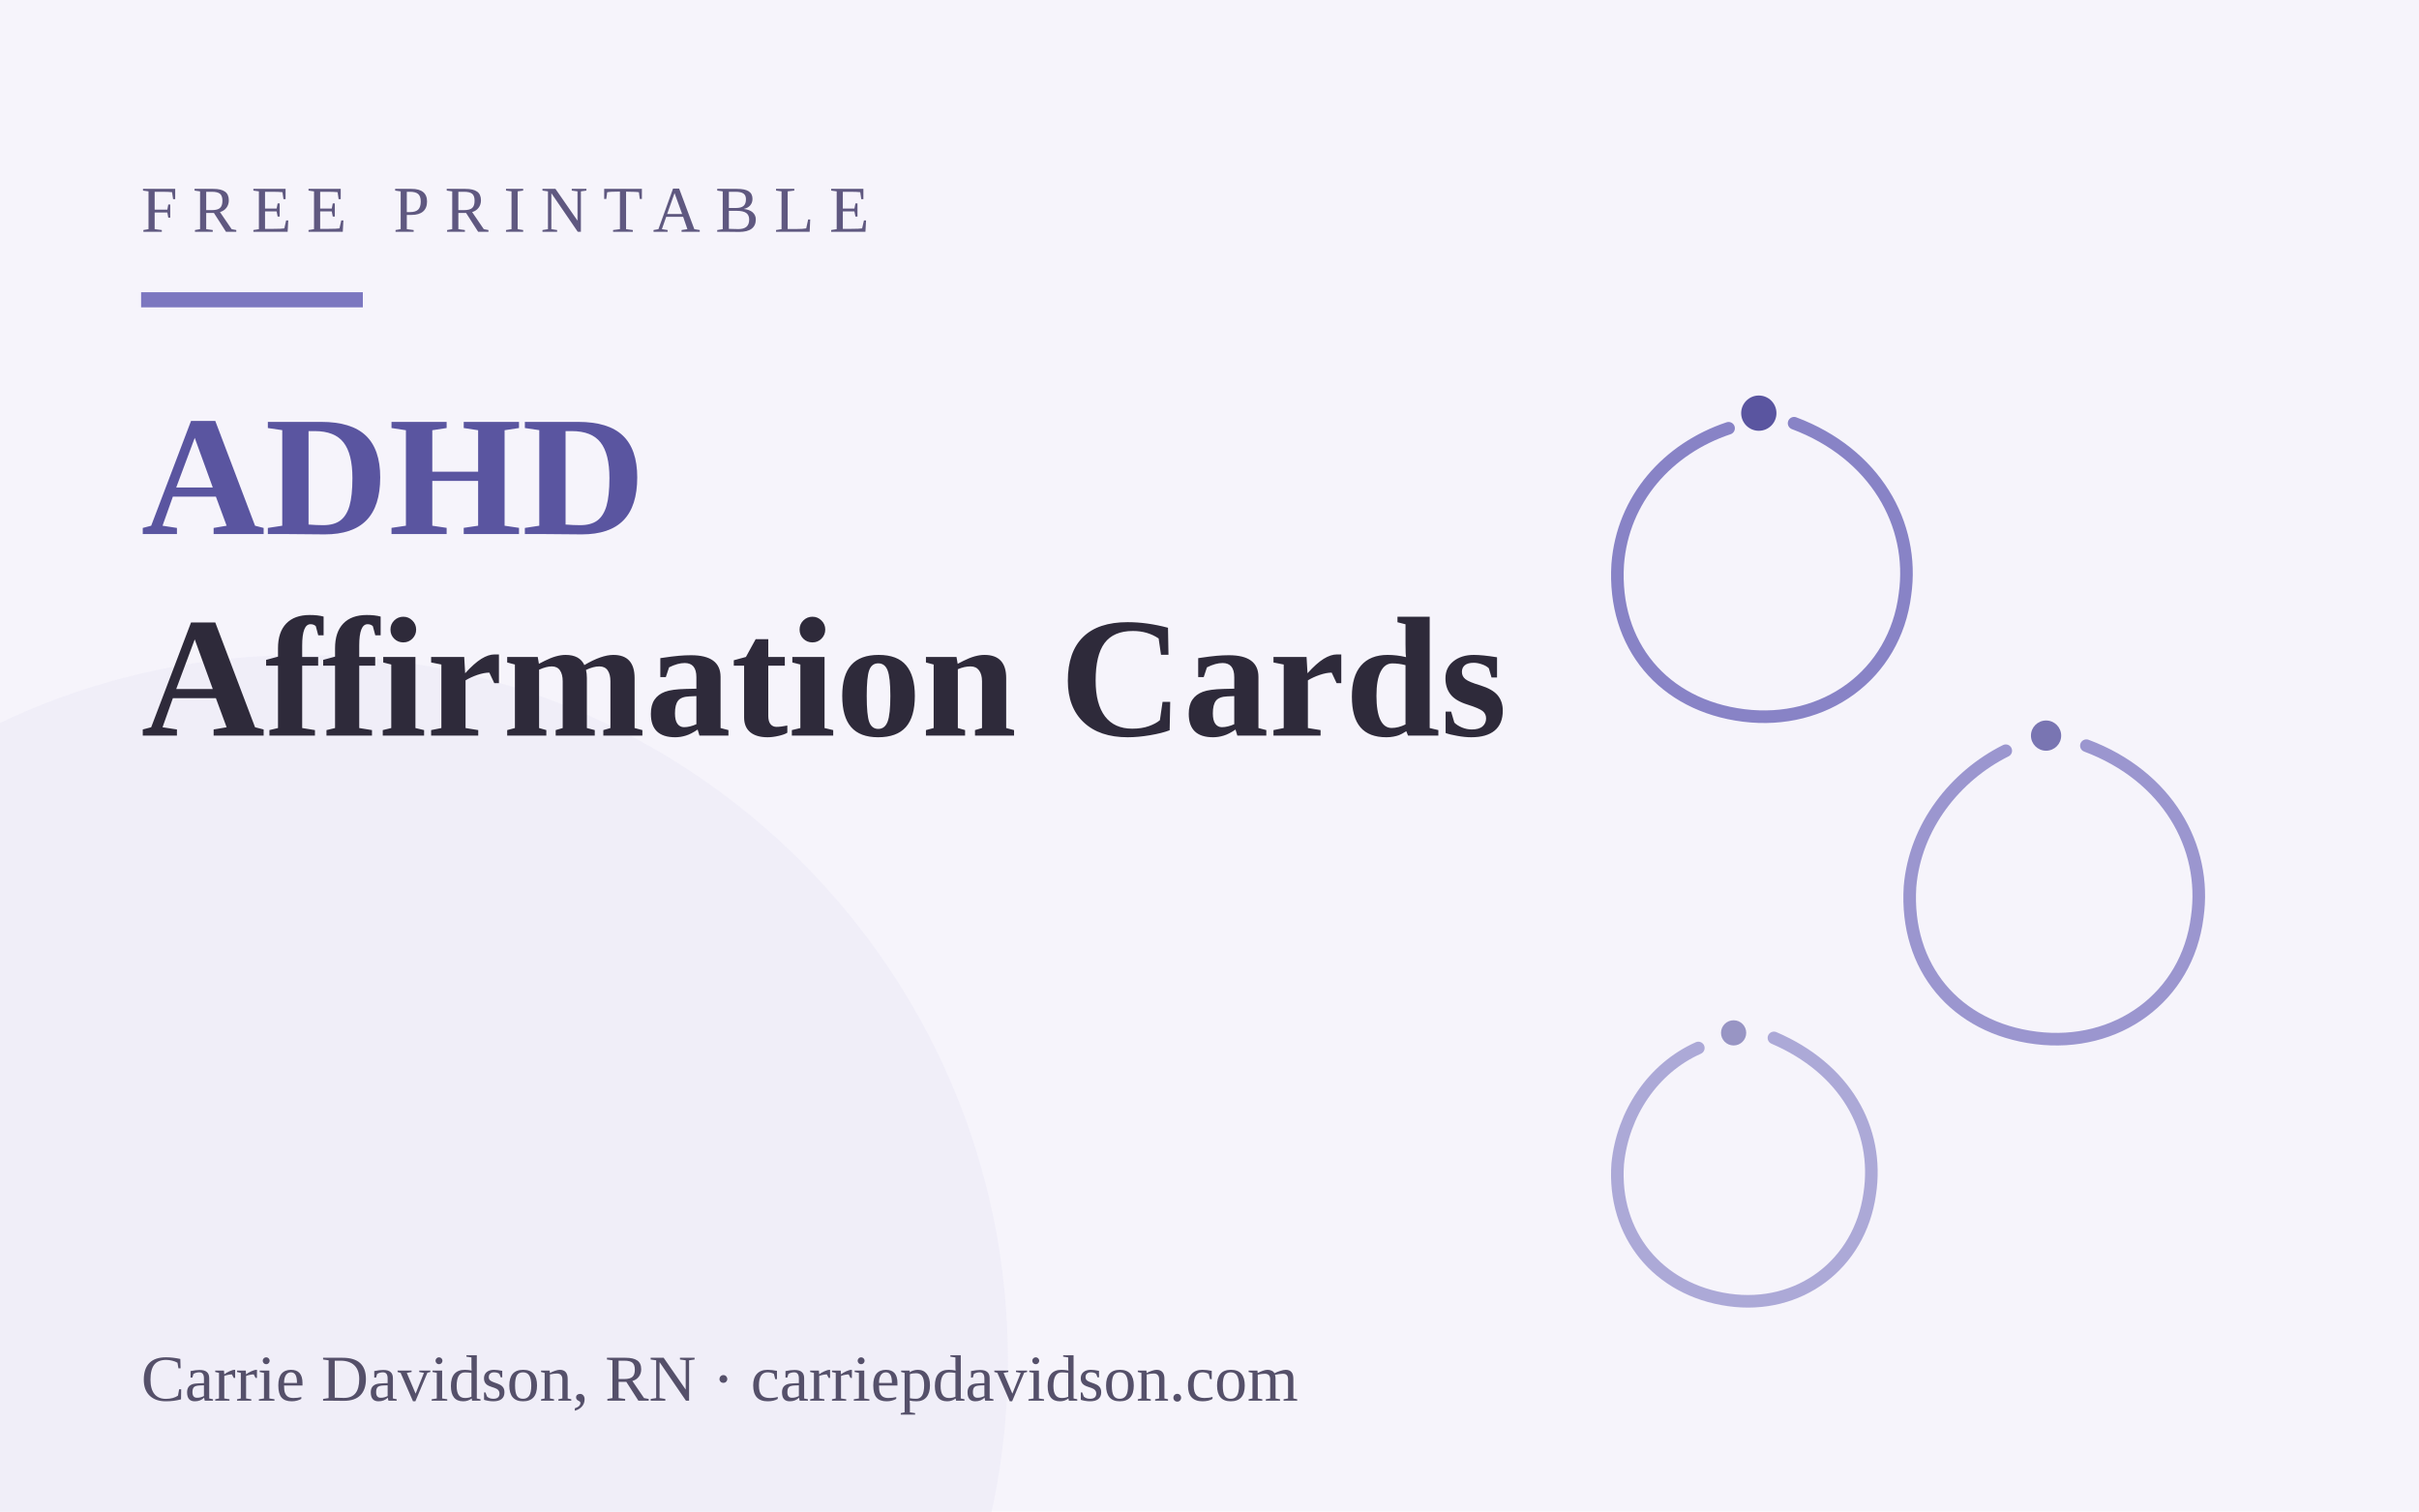
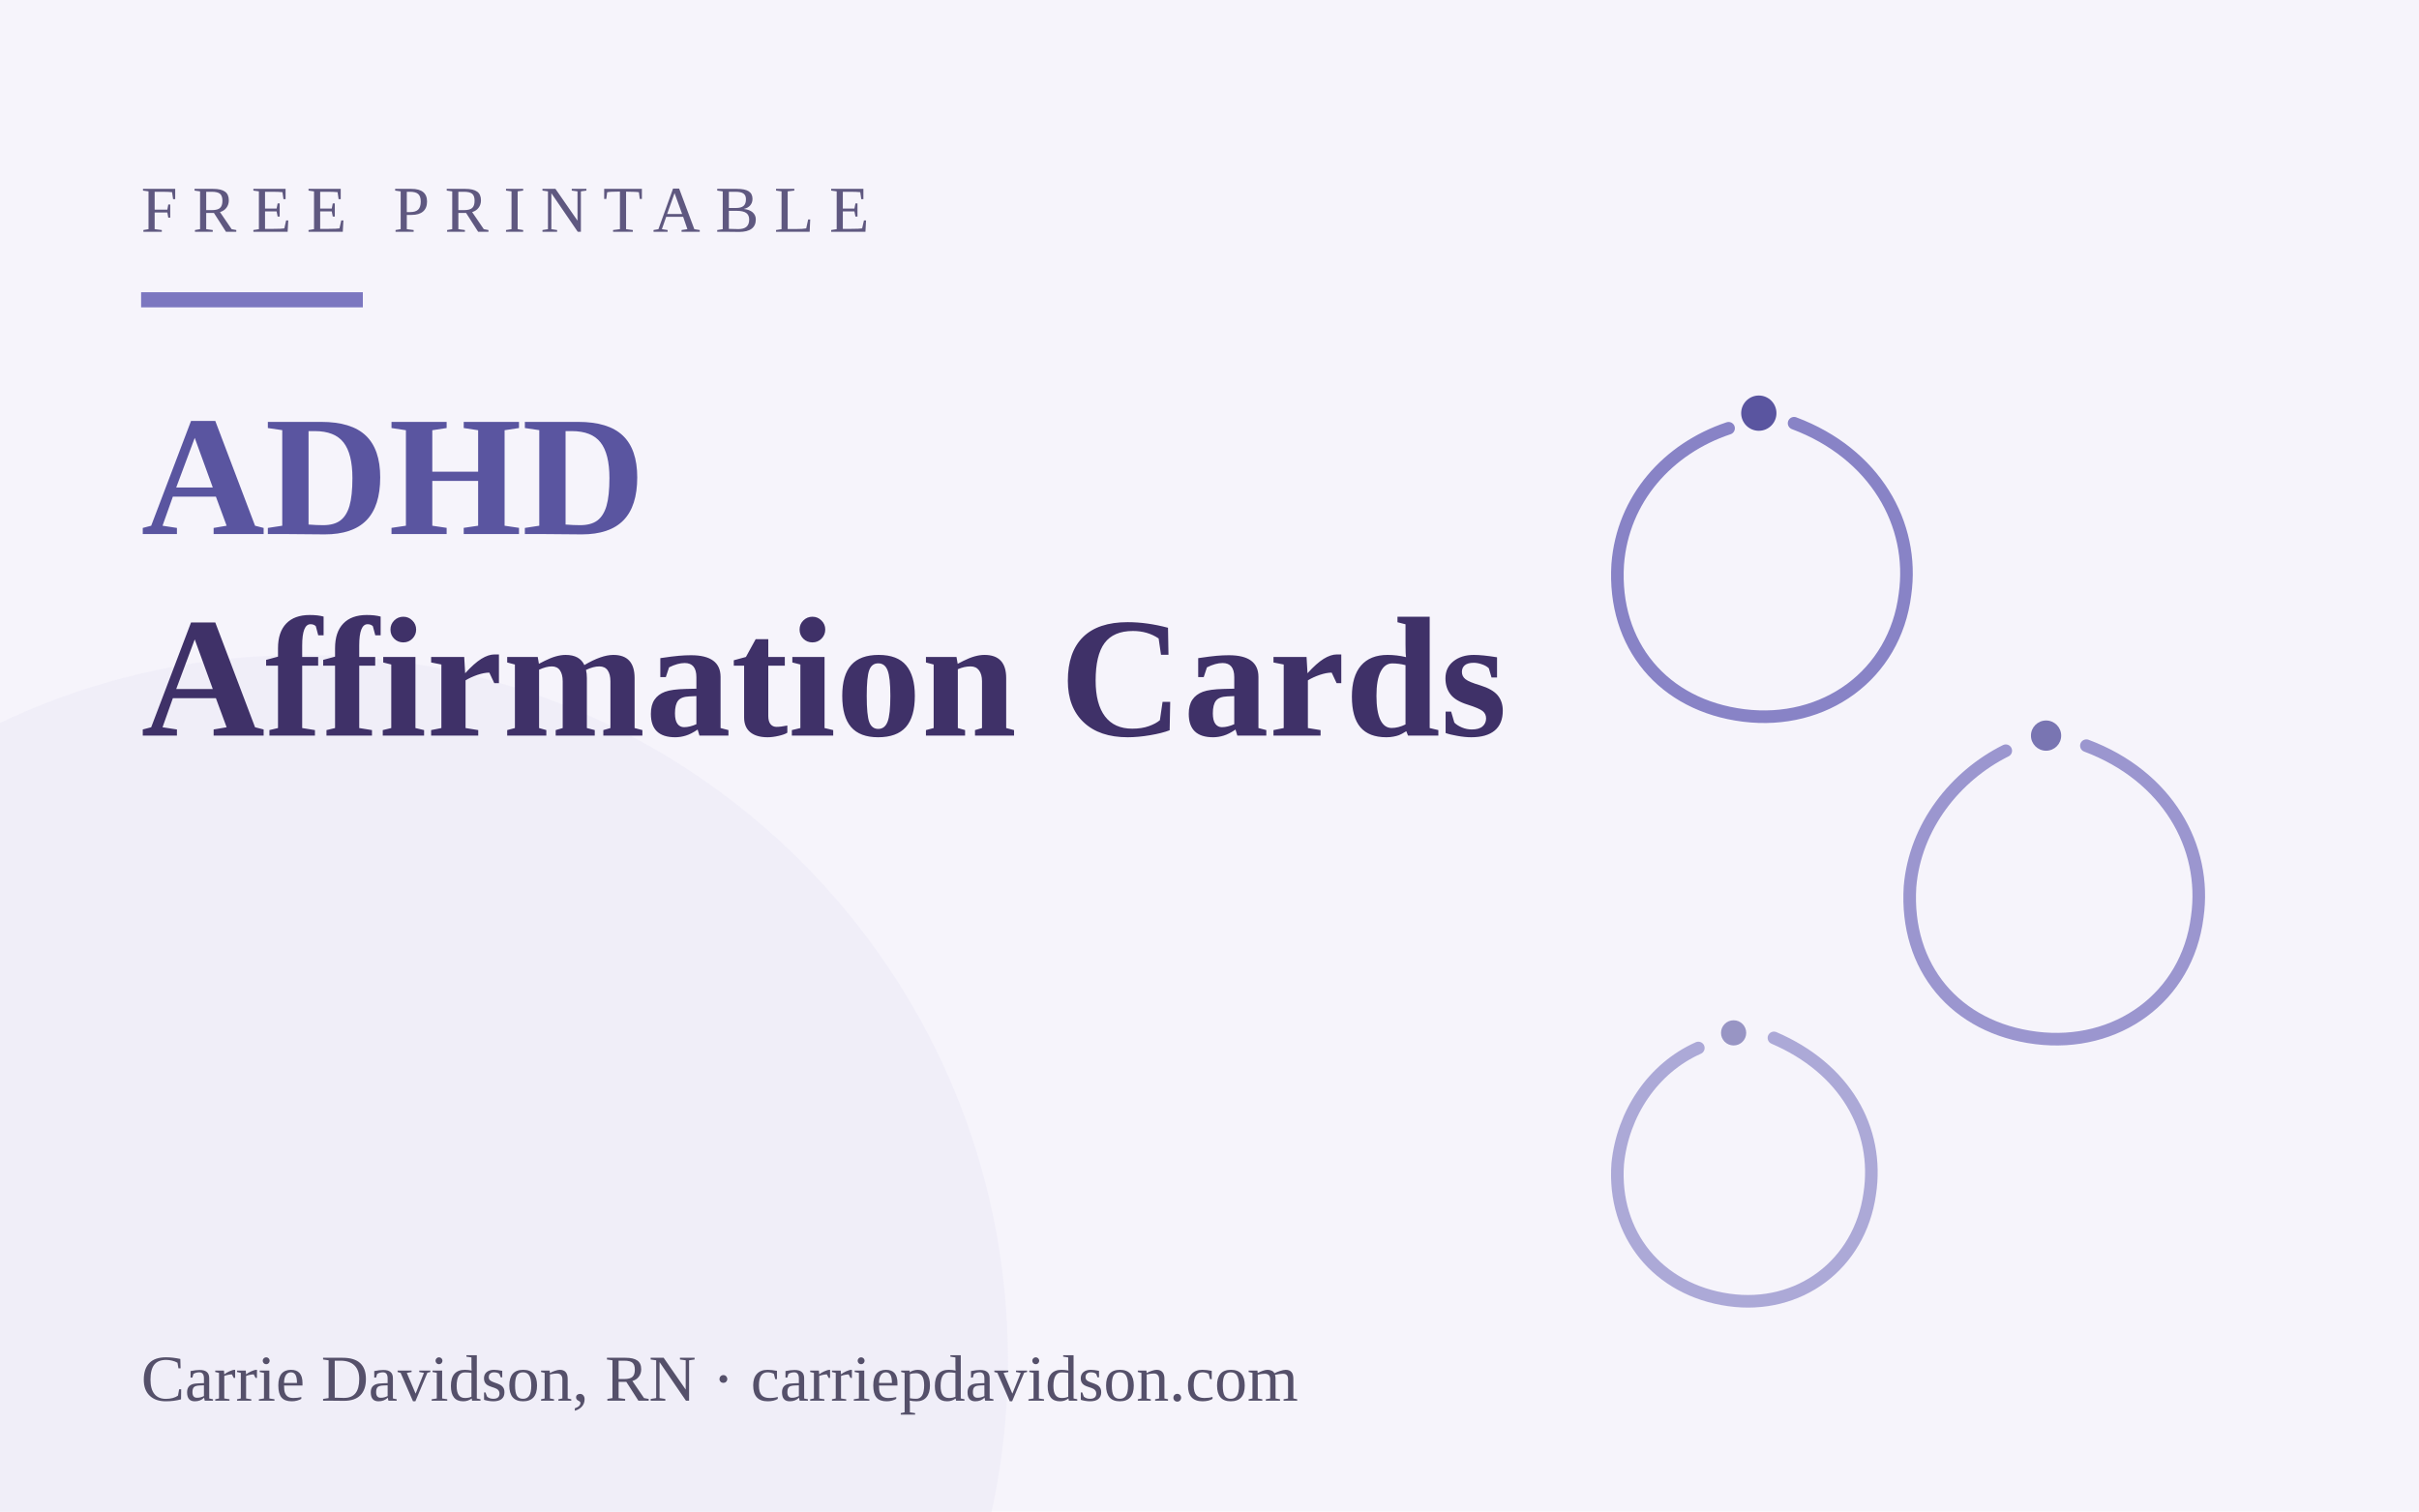
<svg xmlns="http://www.w3.org/2000/svg" width="480" height="300" viewBox="0 0 480 300" role="img" aria-label="Cover of ADHD Affirmation Cards, free printable cards by Carrie Davidson">
  <rect width="480" height="300" fill="#F6F4FB" />
  <circle cx="60" cy="270" r="140" fill="#ECEAF7" opacity="0.6" />
  <g fill="none" stroke="#7C77C0" stroke-width="2.5" stroke-linecap="round">
    <path d="M356 84 C 372 90, 380 104, 378 118 C 376 134, 362 144, 346 142 C 330 140, 320 128, 321 112 C 322 99, 331 89, 343 85" opacity="0.9" />
    <path d="M414 148 C 430 154, 438 168, 436 182 C 434 198, 420 208, 404 206 C 388 204, 378 192, 379 176 C 380 164, 388 154, 398 149" opacity="0.75" />
    <path d="M352 206 C 366 212, 373 224, 371 237 C 369 251, 357 260, 343 258 C 329 256, 320 245, 321 231 C 322 221, 328 212, 337 208" opacity="0.6" />
  </g>
  <circle cx="349" cy="82" r="3.5" fill="#5A55A0" />
  <circle cx="406" cy="146" r="3" fill="#5A55A0" opacity="0.8" />
  <circle cx="344" cy="205" r="2.5" fill="#5A55A0" opacity="0.6" />
  <rect x="28" y="58" width="44" height="3" fill="#7C77C0" />
  <text x="28" y="46" font-family="Georgia, 'Times New Roman', serif" font-size="13" letter-spacing="3" fill="#5F5880">FREE PRINTABLE</text>
  <text x="28" y="106" font-family="Georgia, 'Times New Roman', serif" font-size="34" font-weight="bold" fill="#5A55A0">ADHD</text>
-   <text x="28" y="146" font-family="Georgia, 'Times New Roman', serif" font-size="34" font-weight="bold" fill="#2E2A3A">Affirmation Cards</text>
+   <text x="28" y="146" font-family="Georgia, 'Times New Roman', serif" font-size="34" font-weight="bold" fill="#3F3168">Affirmation Cards</text>
  <text x="28" y="278" font-family="Georgia, 'Times New Roman', serif" font-size="13" fill="#55506A">Carrie Davidson, RN · carriepdavidson.com</text>
</svg>
